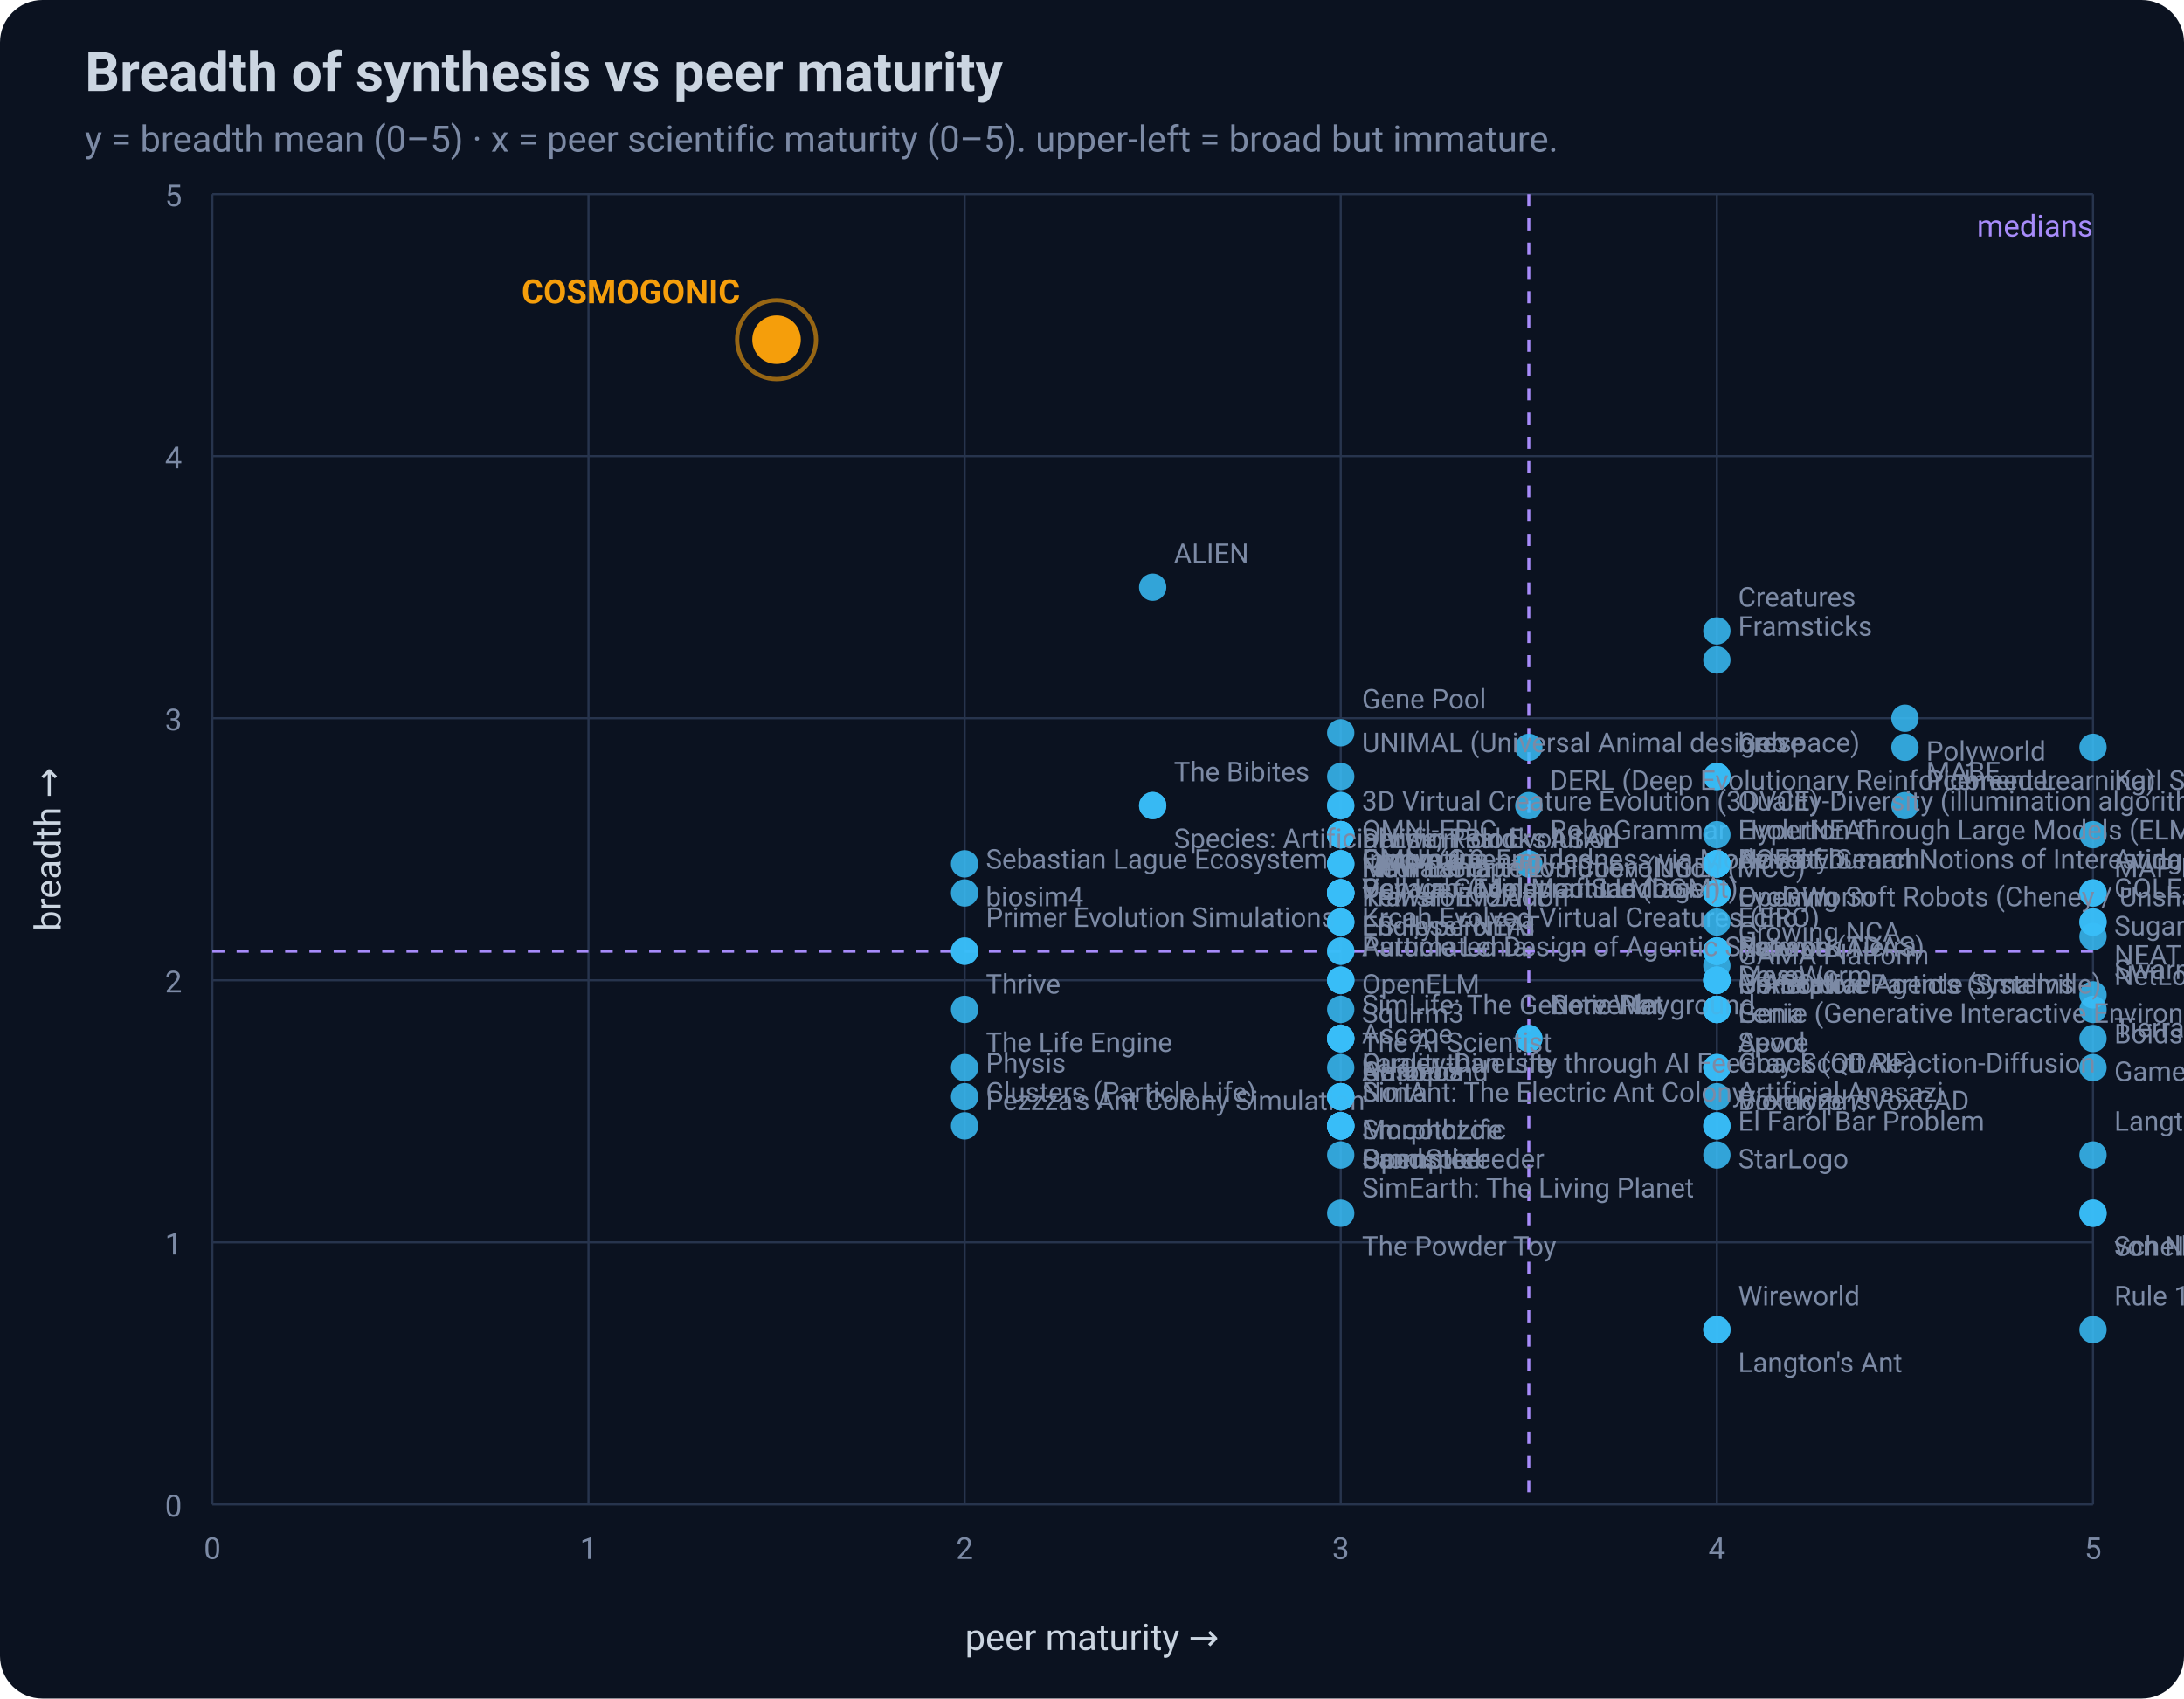
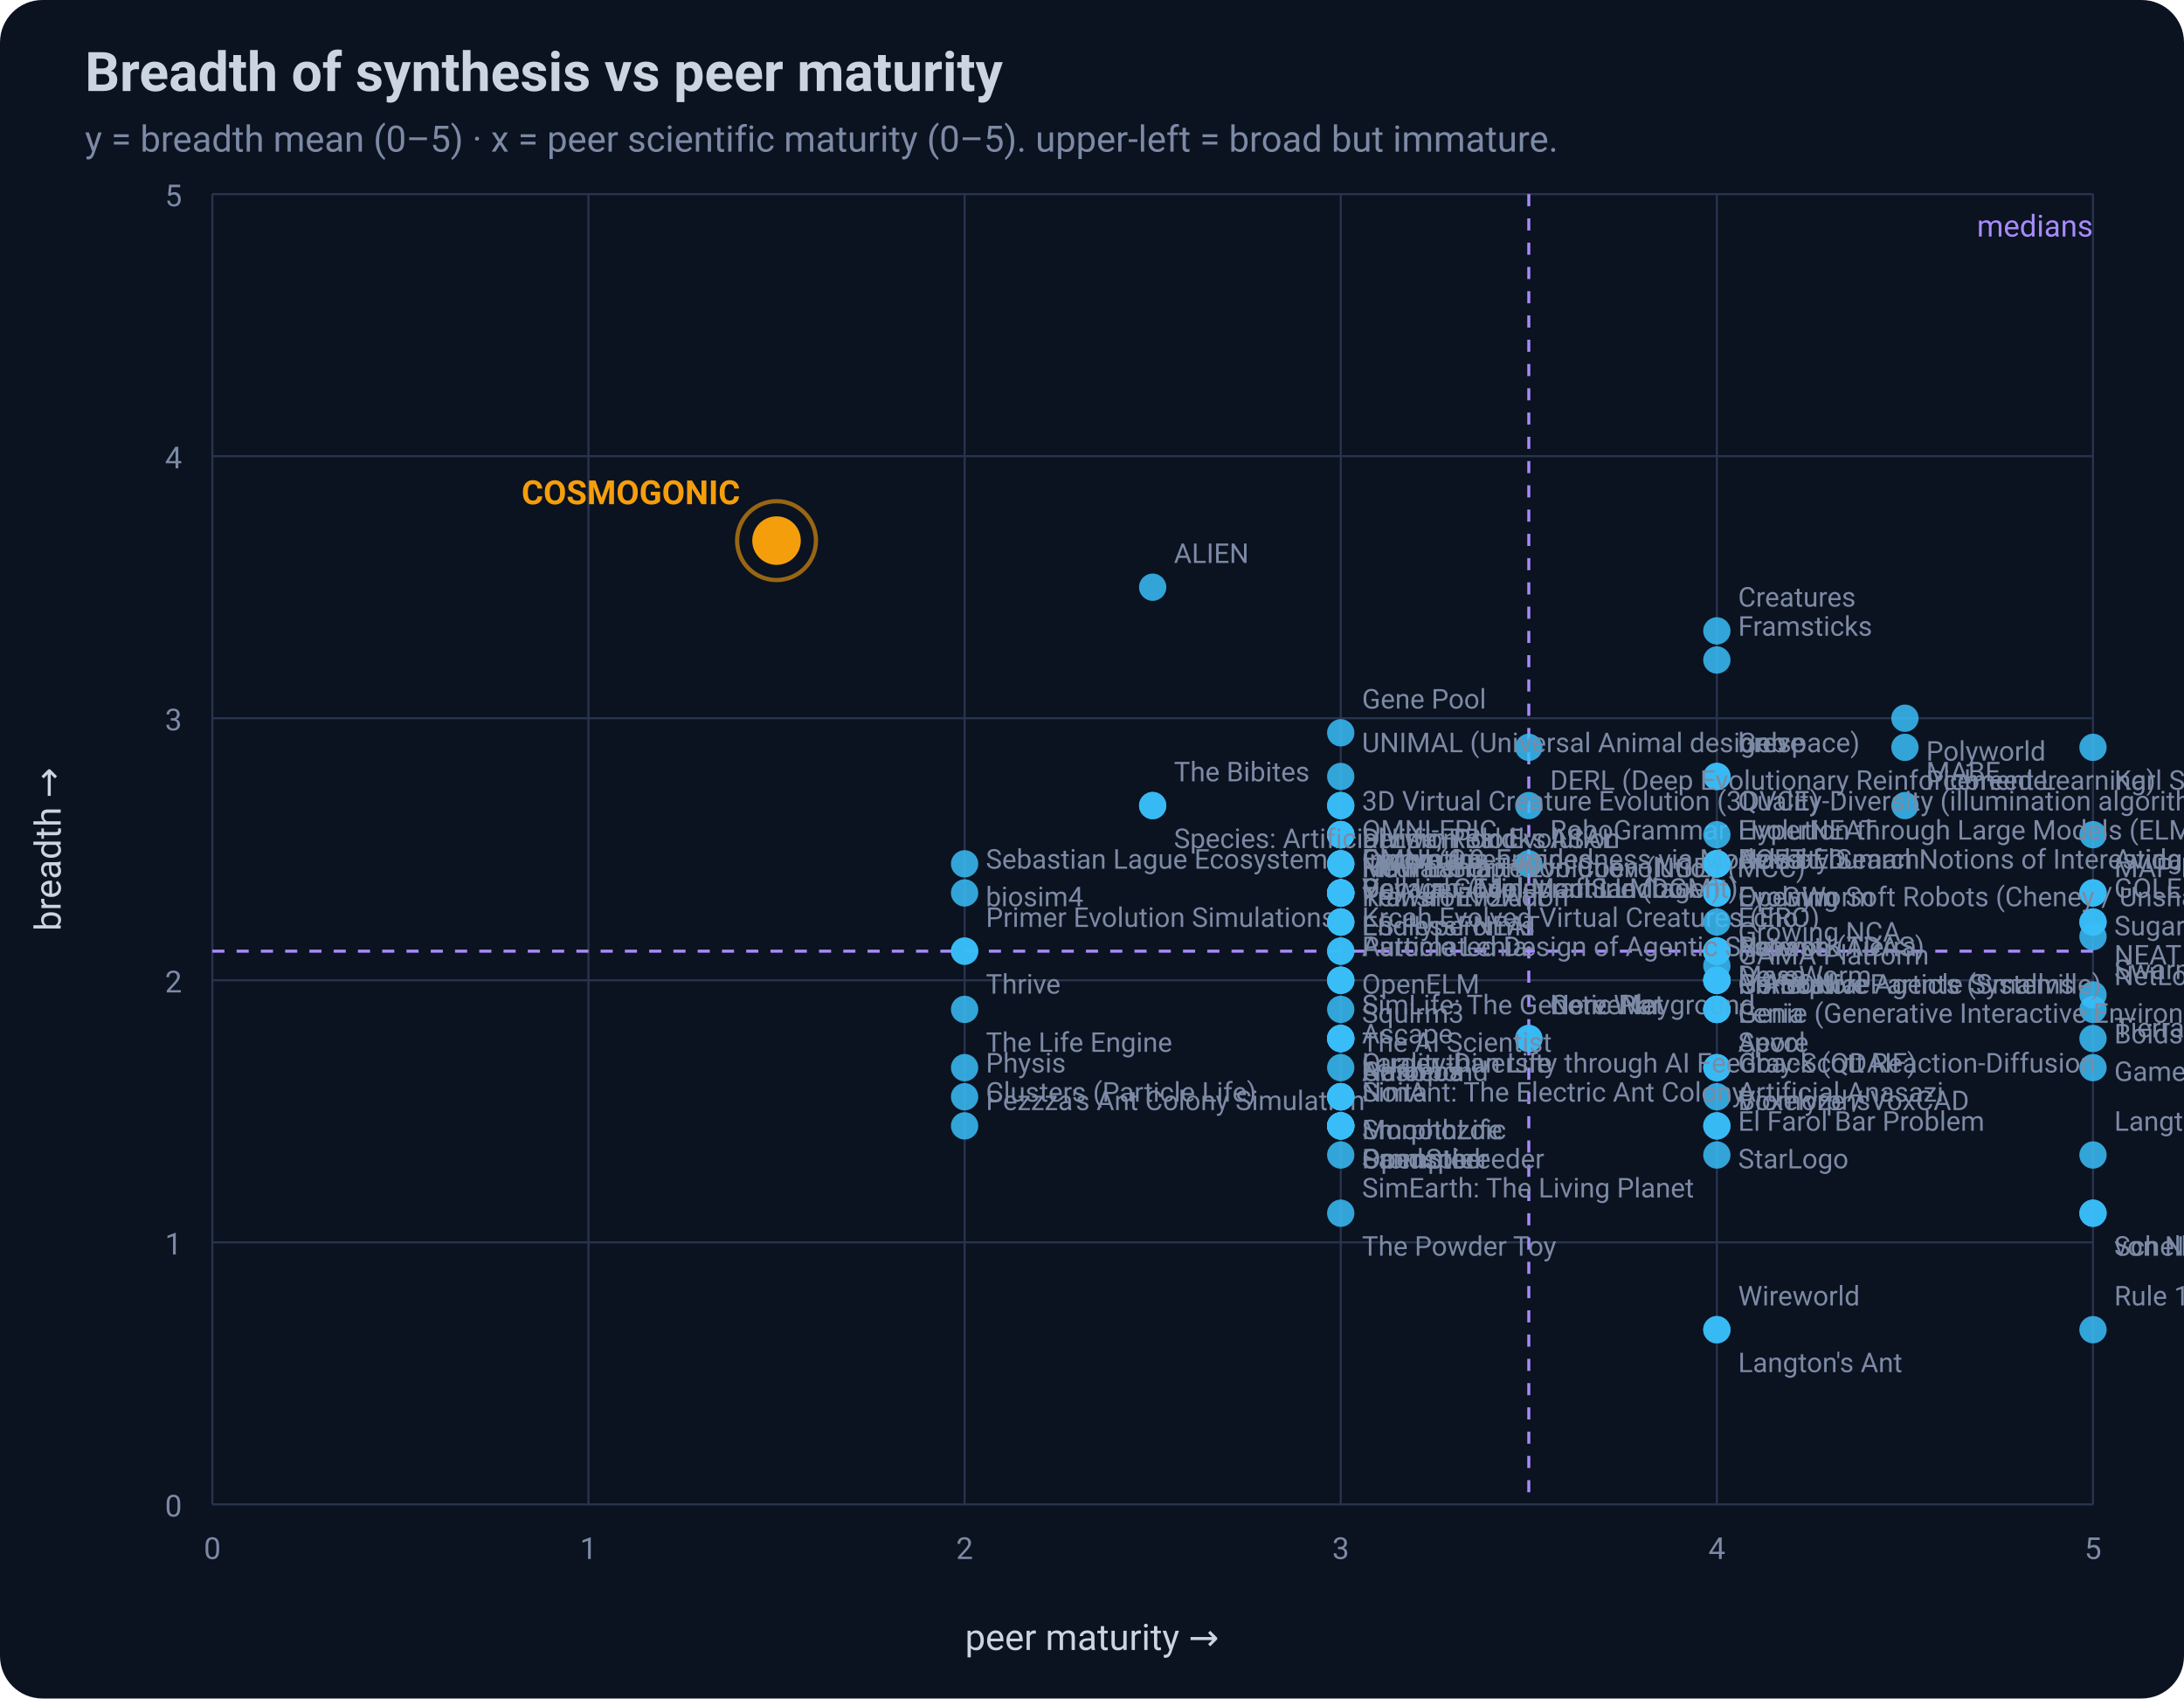
<svg xmlns="http://www.w3.org/2000/svg" viewBox="0 0 720 560" font-family="ui-sans-serif,system-ui,Segoe UI,Roboto,sans-serif" role="img" aria-label="Breadth vs peer maturity scatter">
  <rect width="720" height="560" rx="14" fill="#0b1220" />
  <text x="28" y="30" fill="#cbd5e1" font-size="18" font-weight="700">Breadth of synthesis vs peer maturity</text>
  <text x="28" y="50" fill="#7c8aa5" font-size="12">y = breadth mean (0–5) · x = peer scientific maturity (0–5). upper-left = broad but immature.</text>
  <line x1="70" y1="64" x2="70" y2="496" stroke="#27344d" stroke-width="0.7" />
  <line x1="70" y1="496" x2="690" y2="496" stroke="#27344d" stroke-width="0.7" />
  <text x="70" y="514" fill="#7c8aa5" font-size="10" text-anchor="middle">0</text>
  <text x="60" y="500" fill="#7c8aa5" font-size="10" text-anchor="end">0</text>
  <line x1="194" y1="64" x2="194" y2="496" stroke="#27344d" stroke-width="0.7" />
  <line x1="70" y1="409.6" x2="690" y2="409.6" stroke="#27344d" stroke-width="0.7" />
  <text x="194" y="514" fill="#7c8aa5" font-size="10" text-anchor="middle">1</text>
  <text x="60" y="413.6" fill="#7c8aa5" font-size="10" text-anchor="end">1</text>
  <line x1="318" y1="64" x2="318" y2="496" stroke="#27344d" stroke-width="0.7" />
  <line x1="70" y1="323.2" x2="690" y2="323.2" stroke="#27344d" stroke-width="0.7" />
  <text x="318" y="514" fill="#7c8aa5" font-size="10" text-anchor="middle">2</text>
  <text x="60" y="327.2" fill="#7c8aa5" font-size="10" text-anchor="end">2</text>
  <line x1="442" y1="64" x2="442" y2="496" stroke="#27344d" stroke-width="0.7" />
  <line x1="70" y1="236.8" x2="690" y2="236.8" stroke="#27344d" stroke-width="0.7" />
  <text x="442" y="514" fill="#7c8aa5" font-size="10" text-anchor="middle">3</text>
  <text x="60" y="240.8" fill="#7c8aa5" font-size="10" text-anchor="end">3</text>
  <line x1="566" y1="64" x2="566" y2="496" stroke="#27344d" stroke-width="0.7" />
  <line x1="70" y1="150.4" x2="690" y2="150.4" stroke="#27344d" stroke-width="0.7" />
  <text x="566" y="514" fill="#7c8aa5" font-size="10" text-anchor="middle">4</text>
  <text x="60" y="154.4" fill="#7c8aa5" font-size="10" text-anchor="end">4</text>
  <line x1="690" y1="64" x2="690" y2="496" stroke="#27344d" stroke-width="0.7" />
  <line x1="70" y1="64" x2="690" y2="64" stroke="#27344d" stroke-width="0.7" />
  <text x="690" y="514" fill="#7c8aa5" font-size="10" text-anchor="middle">5</text>
  <text x="60" y="68" fill="#7c8aa5" font-size="10" text-anchor="end">5</text>
  <line x1="504" y1="64" x2="504" y2="496" stroke="#a78bfa" stroke-dasharray="4 4" stroke-width="1" />
  <line x1="70" y1="313.6" x2="690" y2="313.6" stroke="#a78bfa" stroke-dasharray="4 4" stroke-width="1" />
  <text x="690" y="78" fill="#a78bfa" font-size="10" text-anchor="end">medians</text>
  <text x="360" y="544" fill="#cbd5e1" font-size="12" text-anchor="middle">peer maturity →</text>
  <text x="20" y="280" fill="#cbd5e1" font-size="12" text-anchor="middle" transform="rotate(-90 20 280)">breadth →</text>
-   <circle cx="256" cy="112" r="8" fill="#f59e0b" />
-   <circle cx="256" cy="112" r="13" fill="none" stroke="#f59e0b" stroke-width="1.4" opacity="0.6" />
-   <text x="244" y="100" fill="#f59e0b" font-size="11" font-weight="700" text-anchor="end">COSMOGONIC</text>
+   <circle cx="256" cy="178.24" r="8" fill="#f59e0b" />
+   <circle cx="256" cy="178.24" r="13" fill="none" stroke="#f59e0b" stroke-width="1.4" opacity="0.6" />
+   <text x="244" y="166.24" fill="#f59e0b" font-size="11" font-weight="700" text-anchor="end">COSMOGONIC</text>
  <circle cx="690" cy="342.4" r="4.5" fill="#38bdf8" opacity="0.85" />
  <text x="697" y="356.4" fill="#7c8aa5" font-size="9">Game of Life</text>
  <circle cx="690" cy="352" r="4.5" fill="#38bdf8" opacity="0.85" />
  <text x="697" y="344" fill="#7c8aa5" font-size="9">Boids</text>
  <circle cx="566" cy="352" r="4.5" fill="#38bdf8" opacity="0.85" />
  <text x="573" y="366" fill="#7c8aa5" font-size="9">Biomorphs</text>
  <circle cx="504" cy="342.4" r="4.5" fill="#38bdf8" opacity="0.85" />
  <text x="511" y="334.4" fill="#7c8aa5" font-size="9">Core War</text>
  <circle cx="690" cy="328" r="4.5" fill="#38bdf8" opacity="0.85" />
  <text x="697" y="342" fill="#7c8aa5" font-size="9">Tierra</text>
  <circle cx="690" cy="294.4" r="4.5" fill="#38bdf8" opacity="0.85" />
  <text x="697" y="286.4" fill="#7c8aa5" font-size="9">Avida</text>
  <circle cx="628" cy="236.8" r="4.5" fill="#38bdf8" opacity="0.85" />
  <text x="635" y="250.8" fill="#7c8aa5" font-size="9">Polyworld</text>
  <circle cx="566" cy="217.6" r="4.5" fill="#38bdf8" opacity="0.85" />
  <text x="573" y="209.6" fill="#7c8aa5" font-size="9">Framsticks</text>
  <circle cx="690" cy="246.4" r="4.5" fill="#38bdf8" opacity="0.85" />
  <text x="697" y="260.4" fill="#7c8aa5" font-size="9">Karl Sims VC</text>
  <circle cx="566" cy="208" r="4.5" fill="#38bdf8" opacity="0.85" />
  <text x="573" y="200" fill="#7c8aa5" font-size="9">Creatures</text>
  <circle cx="442" cy="265.6" r="4.5" fill="#38bdf8" opacity="0.85" />
  <text x="449" y="279.6" fill="#7c8aa5" font-size="9">Darwin Pond</text>
  <circle cx="442" cy="241.6" r="4.5" fill="#38bdf8" opacity="0.85" />
  <text x="449" y="233.6" fill="#7c8aa5" font-size="9">Gene Pool</text>
  <circle cx="690" cy="294.4" r="4.5" fill="#38bdf8" opacity="0.85" />
  <text x="697" y="308.4" fill="#7c8aa5" font-size="9">Sugarscape</text>
  <circle cx="566" cy="313.6" r="4.5" fill="#38bdf8" opacity="0.85" />
  <text x="573" y="305.6" fill="#7c8aa5" font-size="9">Echo</text>
  <circle cx="690" cy="308.8" r="4.5" fill="#38bdf8" opacity="0.85" />
  <text x="697" y="322.8" fill="#7c8aa5" font-size="9">Swarm</text>
  <circle cx="566" cy="256" r="4.5" fill="#38bdf8" opacity="0.85" />
  <text x="573" y="248" fill="#7c8aa5" font-size="9">breve</text>
  <circle cx="628" cy="246.4" r="4.5" fill="#38bdf8" opacity="0.85" />
  <text x="635" y="260.4" fill="#7c8aa5" font-size="9">Picbreeder</text>
  <circle cx="628" cy="265.6" r="4.5" fill="#38bdf8" opacity="0.85" />
  <text x="635" y="257.6" fill="#7c8aa5" font-size="9">MABE</text>
  <circle cx="566" cy="323.2" r="4.5" fill="#38bdf8" opacity="0.85" />
  <text x="573" y="337.2" fill="#7c8aa5" font-size="9">Lenia</text>
  <circle cx="566" cy="318.4" r="4.5" fill="#38bdf8" opacity="0.85" />
  <text x="573" y="310.4" fill="#7c8aa5" font-size="9">Growing NCA</text>
  <circle cx="566" cy="284.8" r="4.5" fill="#38bdf8" opacity="0.85" />
  <text x="573" y="298.8" fill="#7c8aa5" font-size="9">OpenWorm</text>
  <circle cx="566" cy="294.4" r="4.5" fill="#38bdf8" opacity="0.85" />
  <text x="573" y="286.4" fill="#7c8aa5" font-size="9">POET</text>
  <circle cx="566" cy="284.8" r="4.5" fill="#38bdf8" opacity="0.85" />
  <text x="573" y="298.8" fill="#7c8aa5" font-size="9">EvoGym</text>
  <circle cx="380" cy="193.6" r="4.5" fill="#38bdf8" opacity="0.85" />
  <text x="387" y="185.6" fill="#7c8aa5" font-size="9">ALIEN</text>
  <circle cx="504" cy="265.6" r="4.5" fill="#38bdf8" opacity="0.85" />
  <text x="511" y="279.6" fill="#7c8aa5" font-size="9">ASAL</text>
  <circle cx="566" cy="438.4" r="4.5" fill="#38bdf8" opacity="0.85" />
  <text x="573" y="430.4" fill="#7c8aa5" font-size="9">Wireworld</text>
  <circle cx="566" cy="438.4" r="4.5" fill="#38bdf8" opacity="0.85" />
  <text x="573" y="452.4" fill="#7c8aa5" font-size="9">Langton's Ant</text>
  <circle cx="690" cy="380.8" r="4.5" fill="#38bdf8" opacity="0.85" />
  <text x="697" y="372.8" fill="#7c8aa5" font-size="9">Langton's Loops</text>
  <circle cx="690" cy="400" r="4.5" fill="#38bdf8" opacity="0.85" />
  <text x="697" y="414" fill="#7c8aa5" font-size="9">von Neumann Universal Constructor</text>
  <circle cx="690" cy="438.4" r="4.5" fill="#38bdf8" opacity="0.85" />
  <text x="697" y="430.4" fill="#7c8aa5" font-size="9">Rule 110</text>
  <circle cx="442" cy="361.6" r="4.5" fill="#38bdf8" opacity="0.85" />
  <text x="449" y="375.6" fill="#7c8aa5" font-size="9">SmoothLife</text>
  <circle cx="442" cy="361.6" r="4.5" fill="#38bdf8" opacity="0.85" />
  <text x="449" y="353.6" fill="#7c8aa5" font-size="9">Larger than Life</text>
  <circle cx="442" cy="275.2" r="4.5" fill="#38bdf8" opacity="0.85" />
  <text x="449" y="289.2" fill="#7c8aa5" font-size="9">Flow Lenia</text>
  <circle cx="442" cy="323.2" r="4.5" fill="#38bdf8" opacity="0.85" />
  <text x="449" y="315.2" fill="#7c8aa5" font-size="9">Particle Lenia</text>
  <circle cx="566" cy="313.6" r="4.5" fill="#38bdf8" opacity="0.85" />
  <text x="573" y="327.6" fill="#7c8aa5" font-size="9">Primordial Particle Systems</text>
  <circle cx="566" cy="361.6" r="4.5" fill="#38bdf8" opacity="0.85" />
  <text x="573" y="353.6" fill="#7c8aa5" font-size="9">Gray-Scott Reaction-Diffusion</text>
  <circle cx="566" cy="332.8" r="4.5" fill="#38bdf8" opacity="0.85" />
  <text x="573" y="346.8" fill="#7c8aa5" font-size="9">Aevol</text>
  <circle cx="566" cy="294.4" r="4.5" fill="#38bdf8" opacity="0.85" />
  <text x="573" y="286.4" fill="#7c8aa5" font-size="9">Avida-ED</text>
  <circle cx="442" cy="342.4" r="4.5" fill="#38bdf8" opacity="0.85" />
  <text x="449" y="356.4" fill="#7c8aa5" font-size="9">Nanopond</text>
  <circle cx="318" cy="361.6" r="4.5" fill="#38bdf8" opacity="0.85" />
  <text x="325" y="353.6" fill="#7c8aa5" font-size="9">Physis</text>
  <circle cx="442" cy="342.4" r="4.5" fill="#38bdf8" opacity="0.85" />
  <text x="449" y="356.4" fill="#7c8aa5" font-size="9">Cosmos</text>
  <circle cx="566" cy="256" r="4.5" fill="#38bdf8" opacity="0.85" />
  <text x="573" y="248" fill="#7c8aa5" font-size="9">Geb</text>
  <circle cx="442" cy="342.4" r="4.5" fill="#38bdf8" opacity="0.85" />
  <text x="449" y="356.4" fill="#7c8aa5" font-size="9">Amoeba</text>
  <circle cx="442" cy="294.4" r="4.5" fill="#38bdf8" opacity="0.85" />
  <text x="449" y="286.4" fill="#7c8aa5" font-size="9">Evolve 4.0</text>
  <circle cx="442" cy="323.2" r="4.5" fill="#38bdf8" opacity="0.85" />
  <text x="449" y="337.2" fill="#7c8aa5" font-size="9">Squirm3</text>
  <circle cx="566" cy="323.2" r="4.5" fill="#38bdf8" opacity="0.85" />
  <text x="573" y="315.2" fill="#7c8aa5" font-size="9">Network Tierra</text>
  <circle cx="318" cy="284.8" r="4.5" fill="#38bdf8" opacity="0.85" />
  <text x="325" y="298.8" fill="#7c8aa5" font-size="9">biosim4</text>
  <circle cx="690" cy="304" r="4.5" fill="#38bdf8" opacity="0.85" />
  <text x="697" y="296" fill="#7c8aa5" font-size="9">GOLEM (Genetically Organized Lifelike Electro Mechanics)</text>
  <circle cx="566" cy="352" r="4.5" fill="#38bdf8" opacity="0.85" />
  <text x="573" y="366" fill="#7c8aa5" font-size="9">Voxelyze / VoxCAD</text>
  <circle cx="442" cy="275.2" r="4.5" fill="#38bdf8" opacity="0.85" />
  <text x="449" y="267.2" fill="#7c8aa5" font-size="9">3D Virtual Creature Evolution (3DVCE)</text>
  <circle cx="504" cy="246.4" r="4.5" fill="#38bdf8" opacity="0.85" />
  <text x="511" y="260.4" fill="#7c8aa5" font-size="9">DERL (Deep Evolutionary Reinforcement Learning)</text>
  <circle cx="442" cy="256" r="4.5" fill="#38bdf8" opacity="0.85" />
  <text x="449" y="248" fill="#7c8aa5" font-size="9">UNIMAL (Universal Animal design space)</text>
  <circle cx="566" cy="284.8" r="4.5" fill="#38bdf8" opacity="0.85" />
  <text x="573" y="298.8" fill="#7c8aa5" font-size="9">Evolving Soft Robots (Cheney / Unshackling Evolution)</text>
  <circle cx="504" cy="284.8" r="4.5" fill="#38bdf8" opacity="0.85" />
  <text x="511" y="276.8" fill="#7c8aa5" font-size="9">RoboGrammar</text>
  <circle cx="442" cy="284.8" r="4.5" fill="#38bdf8" opacity="0.85" />
  <text x="449" y="298.8" fill="#7c8aa5" font-size="9">Transform2Act</text>
  <circle cx="504" cy="342.4" r="4.5" fill="#38bdf8" opacity="0.85" />
  <text x="511" y="334.4" fill="#7c8aa5" font-size="9">NerveNet</text>
  <circle cx="442" cy="275.2" r="4.5" fill="#38bdf8" opacity="0.85" />
  <text x="449" y="289.2" fill="#7c8aa5" font-size="9">Neural Graph Evolution (NGE)</text>
  <circle cx="442" cy="313.6" r="4.5" fill="#38bdf8" opacity="0.85" />
  <text x="449" y="305.6" fill="#7c8aa5" font-size="9">Krcah Evolved Virtual Creatures (ERO)</text>
  <circle cx="690" cy="304" r="4.5" fill="#38bdf8" opacity="0.85" />
  <text x="697" y="318" fill="#7c8aa5" font-size="9">NEAT (NeuroEvolution of Augmenting Topologies)</text>
  <circle cx="566" cy="284.8" r="4.5" fill="#38bdf8" opacity="0.85" />
  <text x="573" y="276.8" fill="#7c8aa5" font-size="9">HyperNEAT</text>
  <circle cx="442" cy="294.4" r="4.5" fill="#38bdf8" opacity="0.85" />
  <text x="449" y="308.4" fill="#7c8aa5" font-size="9">ES-HyperNEAT</text>
  <circle cx="566" cy="294.4" r="4.5" fill="#38bdf8" opacity="0.85" />
  <text x="573" y="286.4" fill="#7c8aa5" font-size="9">Novelty Search</text>
  <circle cx="690" cy="275.2" r="4.5" fill="#38bdf8" opacity="0.85" />
  <text x="697" y="289.2" fill="#7c8aa5" font-size="9">MAP-Elites</text>
  <circle cx="566" cy="275.2" r="4.5" fill="#38bdf8" opacity="0.85" />
  <text x="573" y="267.2" fill="#7c8aa5" font-size="9">Quality-Diversity (illumination algorithms)</text>
  <circle cx="566" cy="313.6" r="4.5" fill="#38bdf8" opacity="0.85" />
  <text x="573" y="327.6" fill="#7c8aa5" font-size="9">Go-Explore</text>
  <circle cx="442" cy="294.4" r="4.5" fill="#38bdf8" opacity="0.85" />
  <text x="449" y="286.4" fill="#7c8aa5" font-size="9">OMNI (Open-endedness via Models of human Notions of Interestingness)</text>
  <circle cx="442" cy="275.2" r="4.5" fill="#38bdf8" opacity="0.85" />
  <text x="449" y="289.2" fill="#7c8aa5" font-size="9">Minimal Criterion Coevolution (MCC)</text>
  <circle cx="442" cy="294.4" r="4.5" fill="#38bdf8" opacity="0.85" />
  <text x="449" y="286.4" fill="#7c8aa5" font-size="9">Innovation Engines</text>
  <circle cx="442" cy="294.4" r="4.5" fill="#38bdf8" opacity="0.85" />
  <text x="449" y="308.4" fill="#7c8aa5" font-size="9">EndlessForms</text>
  <circle cx="690" cy="332.8" r="4.5" fill="#38bdf8" opacity="0.85" />
  <text x="697" y="324.8" fill="#7c8aa5" font-size="9">NetLogo</text>
  <circle cx="566" cy="313.6" r="4.5" fill="#38bdf8" opacity="0.85" />
  <text x="573" y="327.6" fill="#7c8aa5" font-size="9">MASON</text>
  <circle cx="566" cy="323.2" r="4.5" fill="#38bdf8" opacity="0.85" />
  <text x="573" y="315.2" fill="#7c8aa5" font-size="9">Repast</text>
  <circle cx="566" cy="371.2" r="4.5" fill="#38bdf8" opacity="0.85" />
  <text x="573" y="385.2" fill="#7c8aa5" font-size="9">StarLogo</text>
  <circle cx="442" cy="352" r="4.5" fill="#38bdf8" opacity="0.85" />
  <text x="449" y="344" fill="#7c8aa5" font-size="9">Ascape</text>
  <circle cx="566" cy="304" r="4.5" fill="#38bdf8" opacity="0.85" />
  <text x="573" y="318" fill="#7c8aa5" font-size="9">GAMA Platform</text>
  <circle cx="566" cy="332.8" r="4.5" fill="#38bdf8" opacity="0.85" />
  <text x="573" y="324.8" fill="#7c8aa5" font-size="9">Mesa</text>
  <circle cx="442" cy="371.2" r="4.5" fill="#38bdf8" opacity="0.85" />
  <text x="449" y="385.2" fill="#7c8aa5" font-size="9">OpenSteer</text>
  <circle cx="566" cy="371.2" r="4.5" fill="#38bdf8" opacity="0.85" />
  <text x="573" y="363.2" fill="#7c8aa5" font-size="9">Artificial Anasazi</text>
  <circle cx="690" cy="400" r="4.5" fill="#38bdf8" opacity="0.85" />
  <text x="697" y="414" fill="#7c8aa5" font-size="9">Schelling Segregation Model</text>
  <circle cx="566" cy="380.8" r="4.5" fill="#38bdf8" opacity="0.85" />
  <text x="573" y="372.8" fill="#7c8aa5" font-size="9">El Farol Bar Problem</text>
  <circle cx="566" cy="332.8" r="4.5" fill="#38bdf8" opacity="0.85" />
  <text x="573" y="346.8" fill="#7c8aa5" font-size="9">Spore</text>
  <circle cx="442" cy="342.4" r="4.5" fill="#38bdf8" opacity="0.85" />
  <text x="449" y="334.4" fill="#7c8aa5" font-size="9">SimLife: The Genetic Playground</text>
  <circle cx="442" cy="380.8" r="4.5" fill="#38bdf8" opacity="0.85" />
  <text x="449" y="394.8" fill="#7c8aa5" font-size="9">SimEarth: The Living Planet</text>
  <circle cx="442" cy="371.2" r="4.5" fill="#38bdf8" opacity="0.85" />
  <text x="449" y="363.2" fill="#7c8aa5" font-size="9">SimAnt: The Electric Ant Colony</text>
  <circle cx="318" cy="313.6" r="4.5" fill="#38bdf8" opacity="0.85" />
  <text x="325" y="327.6" fill="#7c8aa5" font-size="9">Thrive</text>
  <circle cx="442" cy="304" r="4.5" fill="#38bdf8" opacity="0.85" />
  <text x="449" y="296" fill="#7c8aa5" font-size="9">Cell Lab: Evolution Sandbox</text>
  <circle cx="380" cy="265.6" r="4.5" fill="#38bdf8" opacity="0.85" />
  <text x="387" y="279.6" fill="#7c8aa5" font-size="9">Species: Artificial Life, Real Evolution</text>
  <circle cx="380" cy="265.6" r="4.5" fill="#38bdf8" opacity="0.85" />
  <text x="387" y="257.6" fill="#7c8aa5" font-size="9">The Bibites</text>
  <circle cx="442" cy="400" r="4.5" fill="#38bdf8" opacity="0.85" />
  <text x="449" y="414" fill="#7c8aa5" font-size="9">The Powder Toy</text>
  <circle cx="442" cy="371.2" r="4.5" fill="#38bdf8" opacity="0.85" />
  <text x="449" y="363.2" fill="#7c8aa5" font-size="9">Noita</text>
  <circle cx="318" cy="332.8" r="4.5" fill="#38bdf8" opacity="0.85" />
  <text x="325" y="346.8" fill="#7c8aa5" font-size="9">The Life Engine</text>
  <circle cx="318" cy="371.2" r="4.5" fill="#38bdf8" opacity="0.85" />
  <text x="325" y="363.2" fill="#7c8aa5" font-size="9">Clusters (Particle Life)</text>
  <circle cx="442" cy="371.2" r="4.5" fill="#38bdf8" opacity="0.85" />
  <text x="449" y="385.2" fill="#7c8aa5" font-size="9">Sandspiel</text>
  <circle cx="318" cy="294.4" r="4.5" fill="#38bdf8" opacity="0.85" />
  <text x="325" y="286.4" fill="#7c8aa5" font-size="9">Sebastian Lague Ecosystem</text>
  <circle cx="318" cy="352" r="4.5" fill="#38bdf8" opacity="0.85" />
  <text x="325" y="366" fill="#7c8aa5" font-size="9">Pezzza's Ant Colony Simulation</text>
  <circle cx="318" cy="313.6" r="4.5" fill="#38bdf8" opacity="0.85" />
  <text x="325" y="305.6" fill="#7c8aa5" font-size="9">Primer Evolution Simulations</text>
  <circle cx="442" cy="284.8" r="4.5" fill="#38bdf8" opacity="0.85" />
  <text x="449" y="298.8" fill="#7c8aa5" font-size="9">Keiwan Evolution</text>
  <circle cx="566" cy="332.8" r="4.5" fill="#38bdf8" opacity="0.85" />
  <text x="573" y="324.8" fill="#7c8aa5" font-size="9">DevoWorm</text>
  <circle cx="442" cy="361.6" r="4.5" fill="#38bdf8" opacity="0.85" />
  <text x="449" y="375.6" fill="#7c8aa5" font-size="9">Morphozoic</text>
  <circle cx="442" cy="294.4" r="4.5" fill="#38bdf8" opacity="0.85" />
  <text x="449" y="286.4" fill="#7c8aa5" font-size="9">Chromaria</text>
  <circle cx="442" cy="265.6" r="4.5" fill="#38bdf8" opacity="0.85" />
  <text x="449" y="279.6" fill="#7c8aa5" font-size="9">Division Blocks</text>
  <circle cx="442" cy="304" r="4.5" fill="#38bdf8" opacity="0.85" />
  <text x="449" y="296" fill="#7c8aa5" font-size="9">Voyager (Minecraft LLM agent)</text>
  <circle cx="566" cy="313.6" r="4.5" fill="#38bdf8" opacity="0.85" />
  <text x="573" y="327.6" fill="#7c8aa5" font-size="9">Generative Agents (Smallville)</text>
  <circle cx="442" cy="284.8" r="4.5" fill="#38bdf8" opacity="0.85" />
  <text x="449" y="276.8" fill="#7c8aa5" font-size="9">OMNI-EPIC</text>
  <circle cx="566" cy="323.2" r="4.5" fill="#38bdf8" opacity="0.85" />
  <text x="573" y="337.2" fill="#7c8aa5" font-size="9">Genie (Generative Interactive Environments)</text>
  <circle cx="566" cy="284.8" r="4.5" fill="#38bdf8" opacity="0.85" />
  <text x="573" y="276.8" fill="#7c8aa5" font-size="9">Evolution through Large Models (ELM)</text>
  <circle cx="442" cy="313.6" r="4.5" fill="#38bdf8" opacity="0.85" />
  <text x="449" y="327.6" fill="#7c8aa5" font-size="9">OpenELM</text>
  <circle cx="442" cy="323.2" r="4.5" fill="#38bdf8" opacity="0.85" />
  <text x="449" y="315.2" fill="#7c8aa5" font-size="9">Automated Design of Agentic Systems (ADAS)</text>
  <circle cx="442" cy="332.8" r="4.5" fill="#38bdf8" opacity="0.85" />
  <text x="449" y="346.8" fill="#7c8aa5" font-size="9">The AI Scientist</text>
  <circle cx="442" cy="304" r="4.5" fill="#38bdf8" opacity="0.85" />
  <text x="449" y="296" fill="#7c8aa5" font-size="9">Darwin Godel Machine (DGM)</text>
  <circle cx="442" cy="371.2" r="4.5" fill="#38bdf8" opacity="0.85" />
  <text x="449" y="385.2" fill="#7c8aa5" font-size="9">Promptbreeder</text>
  <circle cx="442" cy="361.6" r="4.5" fill="#38bdf8" opacity="0.85" />
  <text x="449" y="353.6" fill="#7c8aa5" font-size="9">Quality-Diversity through AI Feedback (QDAIF)</text>
</svg>
